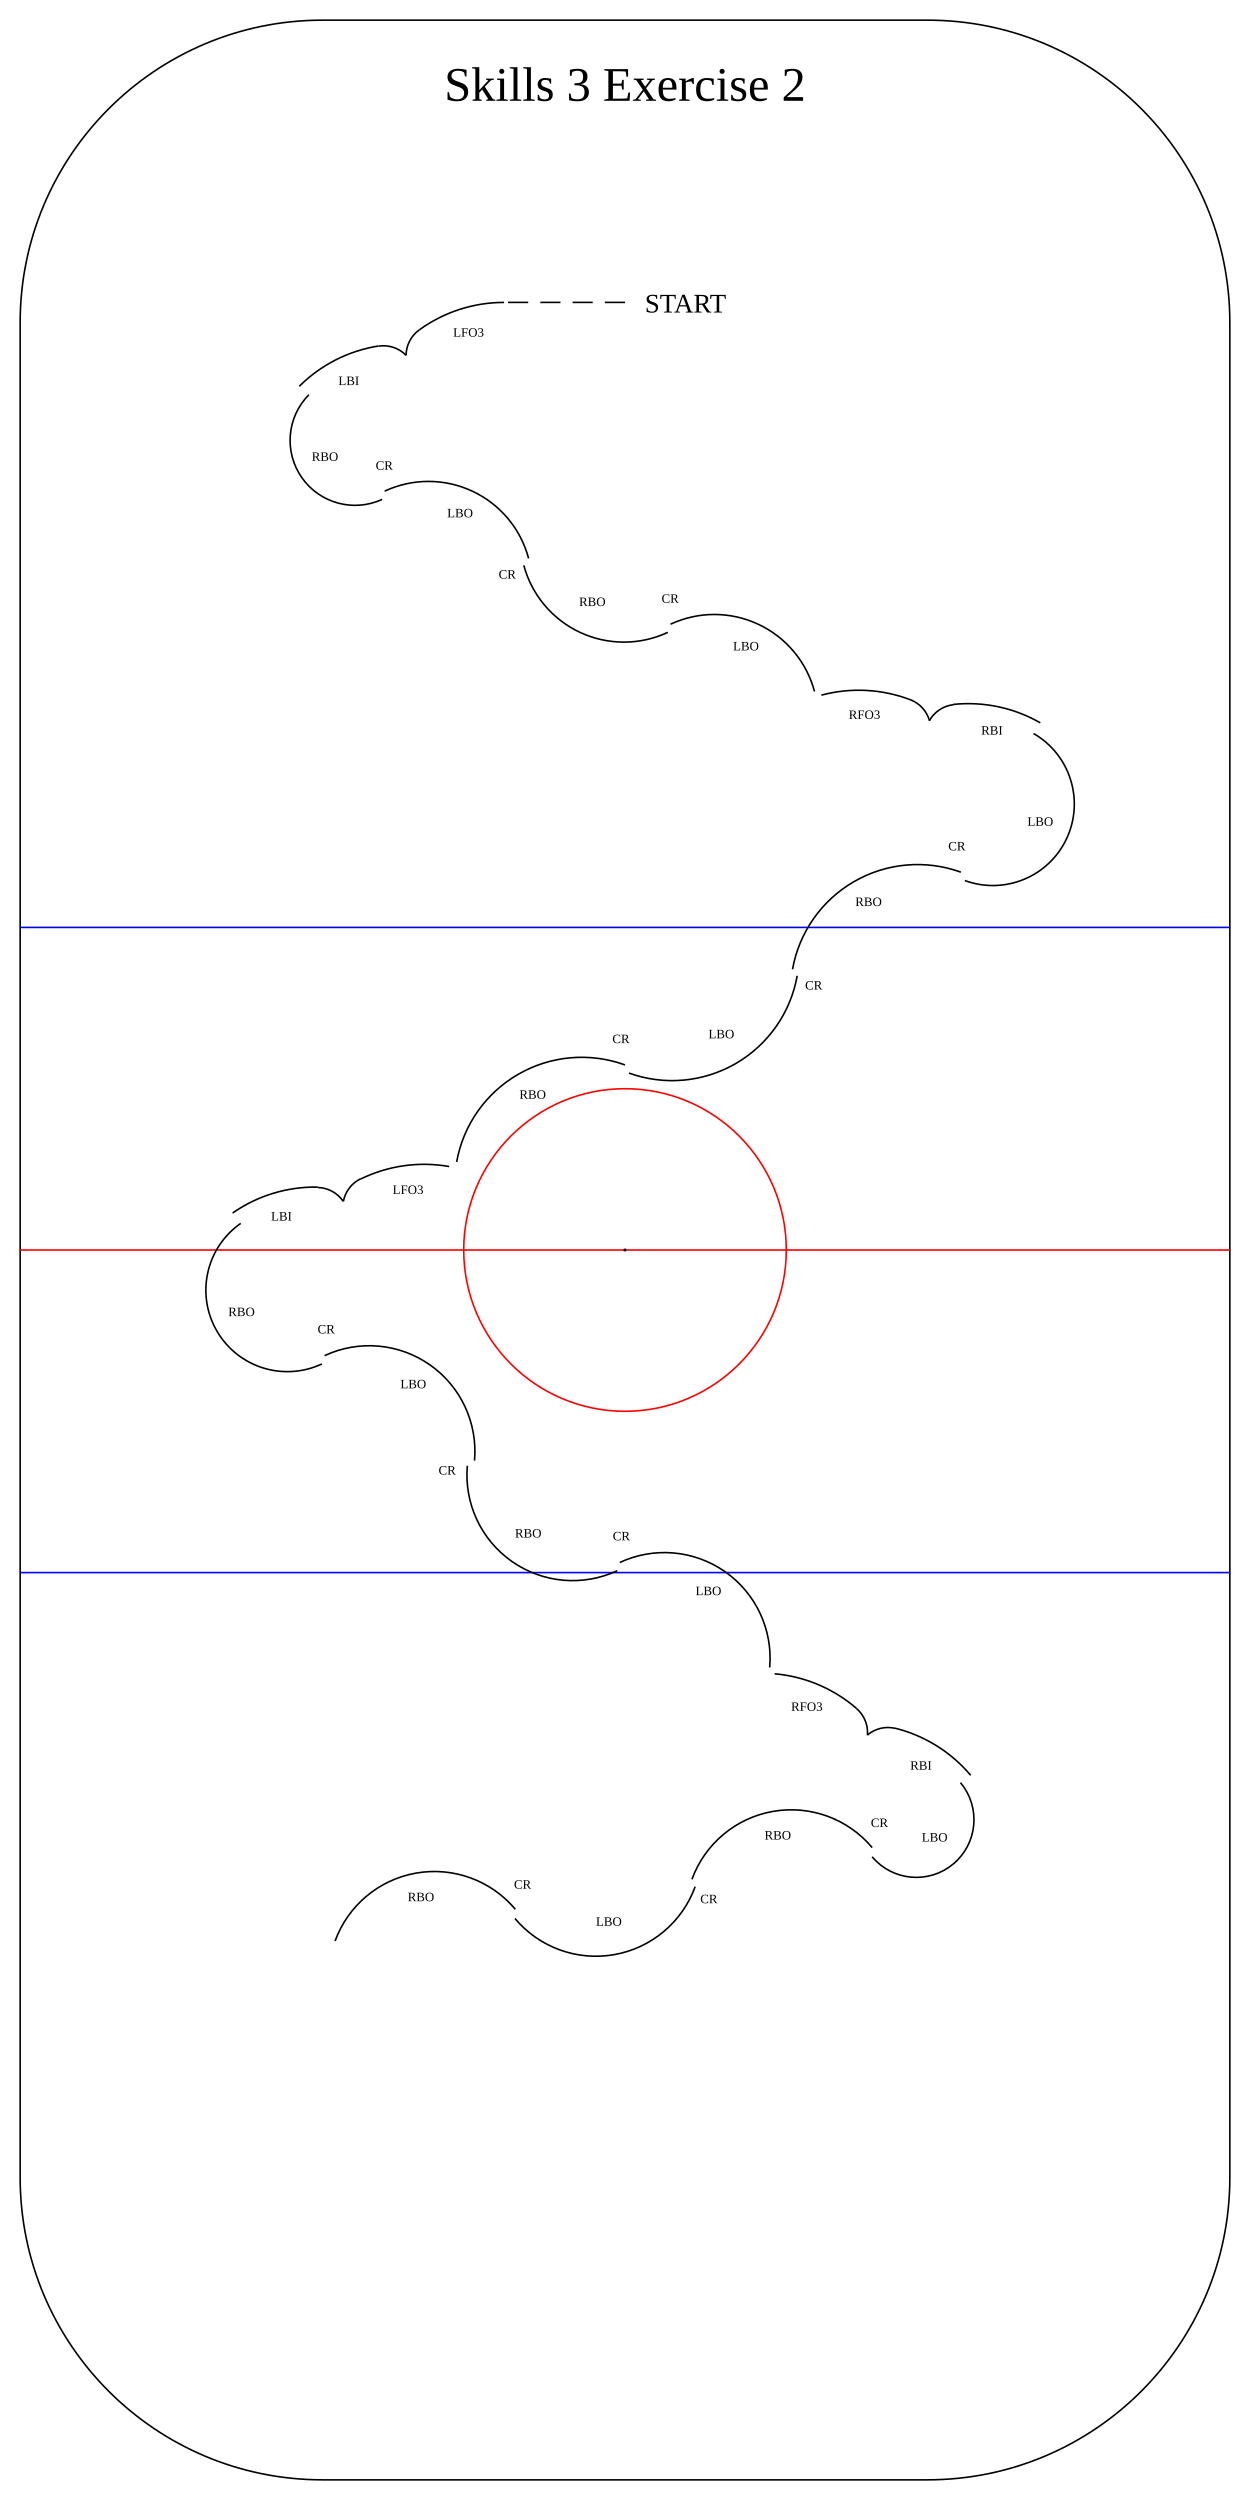
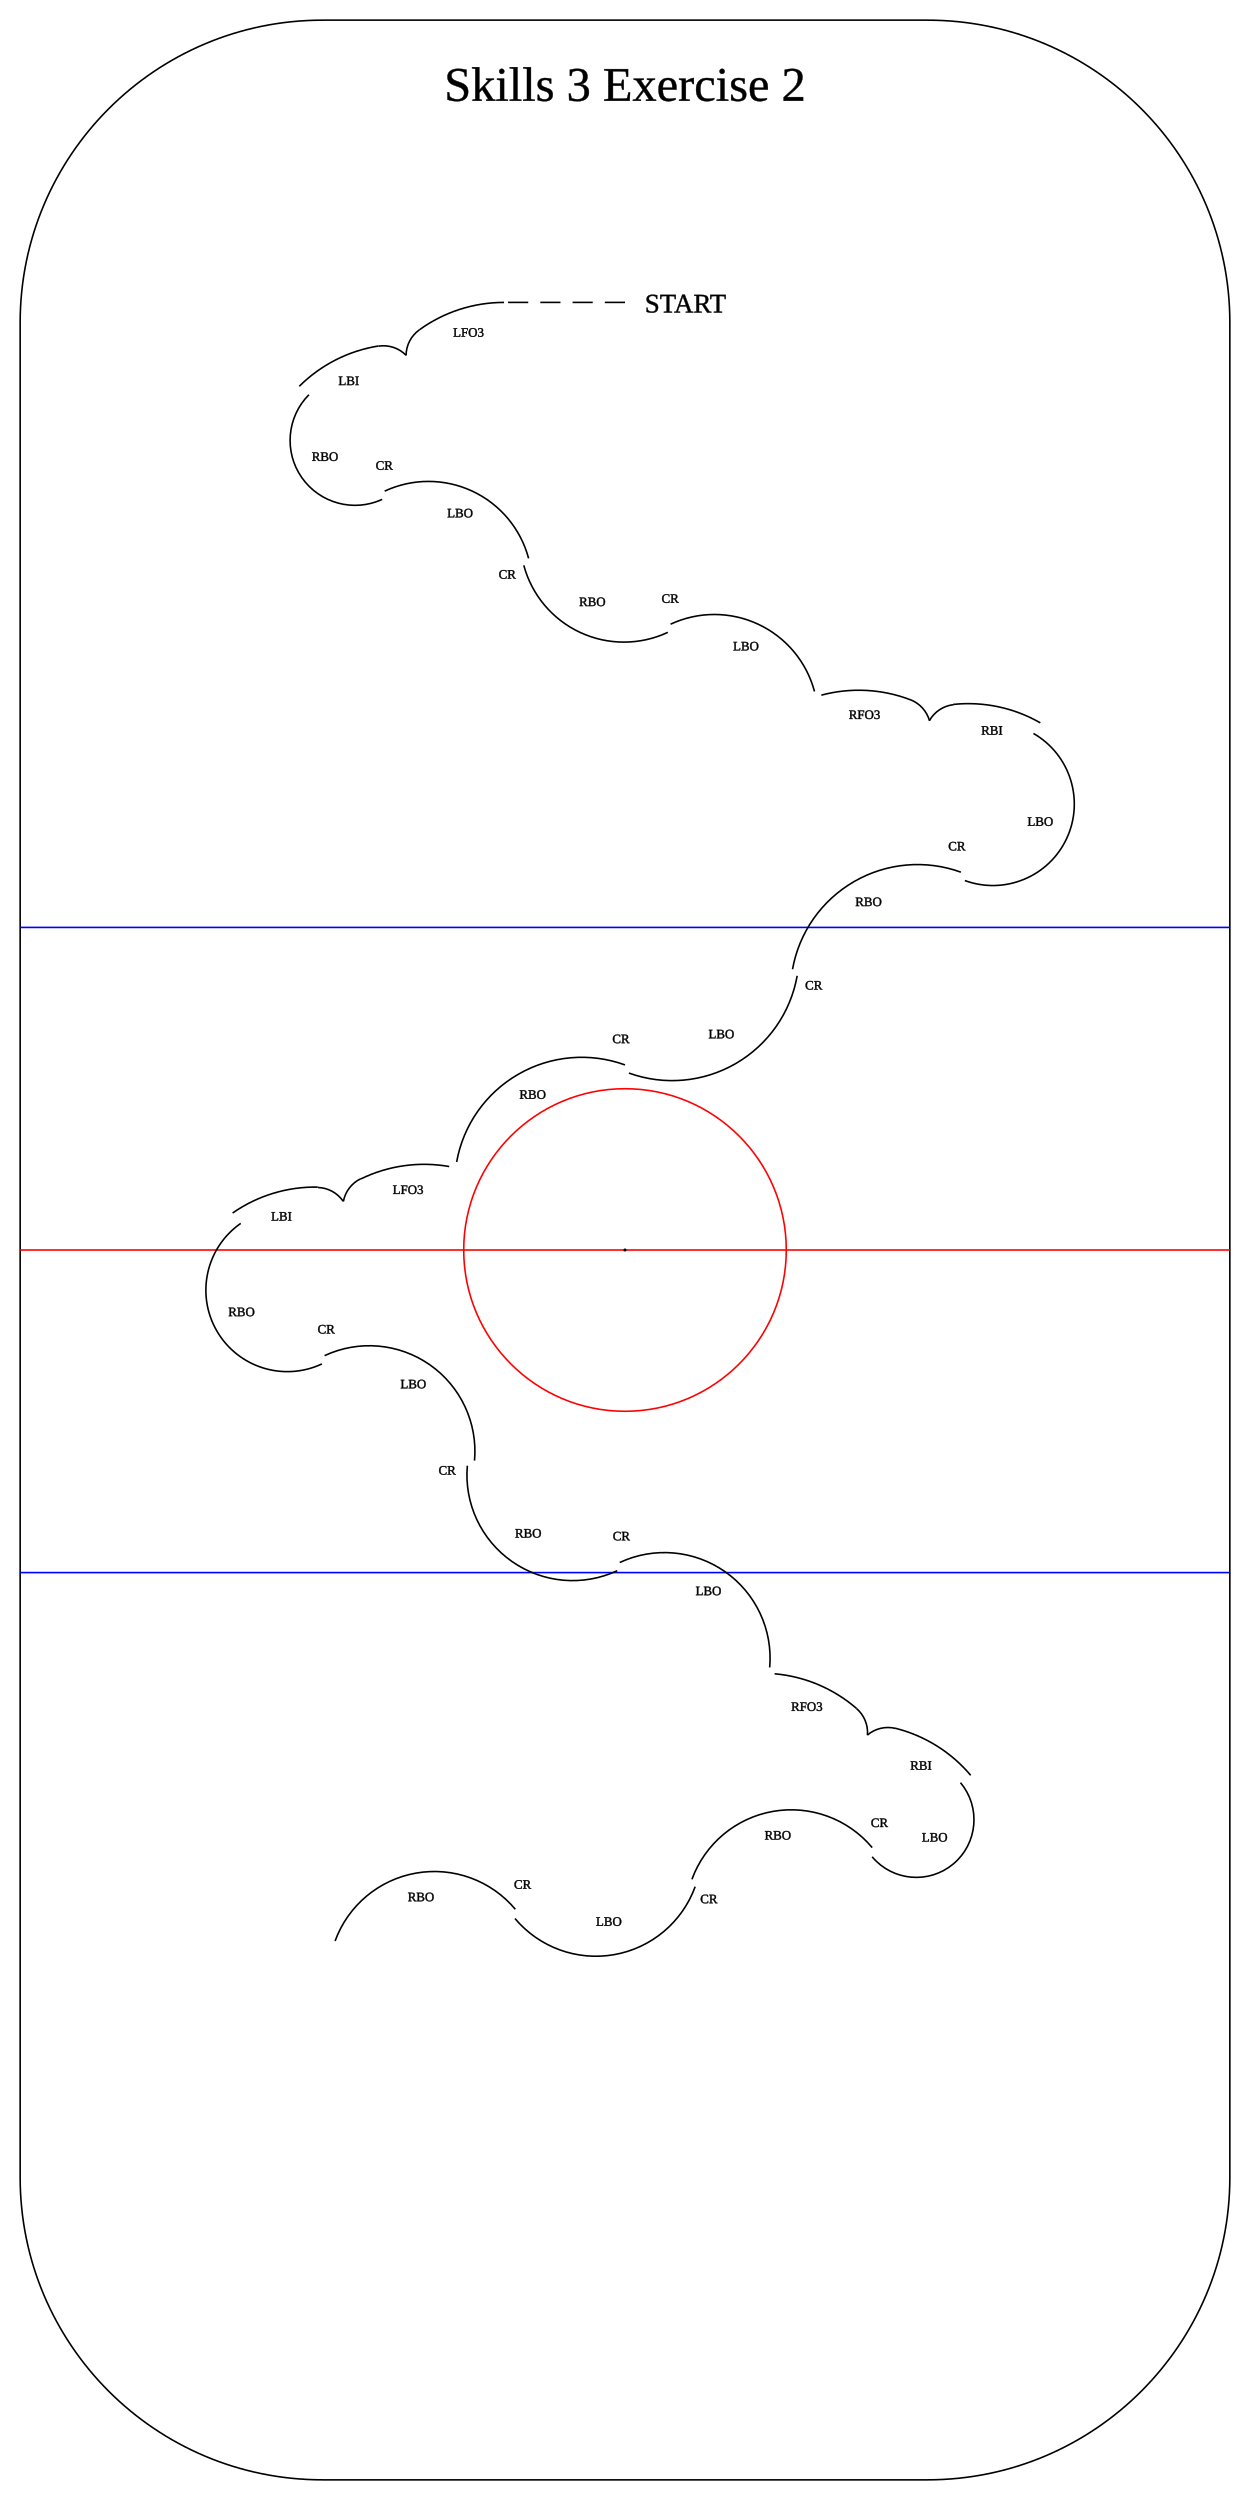
<svg xmlns="http://www.w3.org/2000/svg" xmlns:xlink="http://www.w3.org/1999/xlink" height="6200" viewBox="-50 -50 3100 6200" width="3100">
  <defs>
    <style>
text { text-anchor: middle } path,rect,circle { fill:none; }
</style>
    <g id="Rink">
      <clipPath id="clip-rink">
        <rect height="6100" rx="750" ry="750" width="3000" x="0" y="0" />
      </clipPath>
      <rect height="6100" rx="750" ry="750" style="text { text-anchor: middle } path,rect,circle { fill:none; } clip-path:url(#clip-rink)" width="3000" x="0" y="0" />
      <path d="M 0,3050 l 3000,0" style="stroke:red;" />
      <circle cx="1500" cy="3050" r="400" style="stroke:red;" />
      <circle cx="1500" cy="3050" r="2" style="fill: black;" />
      <path d="M 0,2250 l 3000,0" style="stroke: blue;" />
      <path d="M 0,3850 l 3000,0" style="stroke: blue;" />
    </g>
    <g id="Info" />
    <g id="LF-[label=&quot; &quot;,style=&quot;dashed&quot;]">
      <path d="M 0,0 l 0,300" stroke-dasharray="50 30" />
    </g>
    <g id="LFO3-_0::LFO[angle=36,len=225,label=&quot;LFO3&quot;]">
      <path d="M 0,0 a 358,358 0 0 0 68,210" />
    </g>
    <g id="LFO3-_1::LFO[angle=54,len=75,label=&quot; &quot;]">
      <path d="M 0,0 a 79,79 0 0 0 32,64" />
    </g>
    <g id="LFO3-_3::LBI[angle=54,len=75,label=&quot; &quot;]">
      <path d="M 0,0 a 79,79 0 0 0 32,64" />
    </g>
    <g id="LFO3-_4::LBI[angle=36,len=225]">
      <path d="M 0,0 a 358,358 0 0 0 68,210" />
    </g>
    <g id="RBO[angle=160]">
      <path d="M 0,0 a 161,161 0 0 0 312,55" />
    </g>
    <g id="xb-LBO[angle=100,transition-label=&quot;CR&quot;]">
      <path d="M 0,0 a 257,257 0 0 1 -302,253" />
    </g>
    <g id="xb-RBO[angle=100,transition-label=&quot;CR&quot;]">
      <path d="M 0,0 a 257,257 0 0 0 302,253" />
    </g>
    <g id="RFO3-_0::RFO[angle=36,len=225,label=&quot;RFO3&quot;]">
      <path d="M 0,0 a 358,358 0 0 1 -68,210" />
    </g>
    <g id="RFO3-_1::RFO[angle=54,len=75,label=&quot; &quot;]">
      <path d="M 0,0 a 79,79 0 0 1 -32,64" />
    </g>
    <g id="RFO3-_3::RBI[angle=54,len=75,label=&quot; &quot;]">
      <path d="M 0,0 a 79,79 0 0 1 -32,64" />
    </g>
    <g id="RFO3-_4::RBI[angle=36,len=225]">
      <path d="M 0,0 a 358,358 0 0 1 -68,210" />
    </g>
    <g id="LBO+[angle=170]">
      <path d="M 0,0 a 202,202 0 0 1 -401,35" />
    </g>
    <g id="xb-RBO[angle=100,len=550,transition-label=&quot;CR&quot;]">
      <path d="M 0,0 a 315,315 0 0 0 369,310" />
    </g>
    <g id="xb-LBO[angle=100,len=550,transition-label=&quot;CR&quot;]">
      <path d="M 0,0 a 315,315 0 0 1 -369,310" />
    </g>
    <g id="RBO+[angle=170]">
      <path d="M 0,0 a 202,202 0 0 0 401,35" />
    </g>
    <g id="xb-LBO[angle=120,len=550,transition-label=&quot;CR&quot;]">
      <path d="M 0,0 a 262,262 0 0 1 -393,227" />
    </g>
    <g id="xb-RBO[angle=120,len=550,transition-label=&quot;CR&quot;]">
      <path d="M 0,0 a 262,262 0 0 0 393,227" />
    </g>
    <g id="LBO&gt;&gt;&gt;">
      <path d="M 0,0 a 143,143 0 1 1 -286,0" />
    </g>
  </defs>
-   <use id="r_0_c_0_4" style="stroke-width:4; stroke: black;" transform="translate(0 0) rotate(0)" xlink:href="#Rink" />
-   <text style="font-size: 90pt;" x="1500" y="200">
+   <use id="r_0_c_0_4" style="stroke:black; stroke-width:4;" transform="translate(0 0) rotate(0)" xlink:href="#Rink" />
+   <text id="r_1_c_0_53" style="stroke:black; fill:black; font-size: 90pt;" x="1500" y="200">
Skills 3 Exercise 2
</text>
-   <text style="font-size:50pt;" x="1650" y="725">
+   <text id="r_4_c_0_45" style="stroke:black; fill:black; font-size:50pt;" x="1650" y="725">
START
</text>
-   <use id="r_6_c_0_37" style="stroke-width:4; stroke: black;" transform="translate(1500 700) rotate(90)" xlink:href="#LF-[label=&quot; &quot;,style=&quot;dashed&quot;]" />
-   <use id="r_8_c_0_14" style="stroke-width:4; stroke: black;" transform="translate(1200 700) rotate(90)" xlink:href="#LFO3-_0::LFO[angle=36,len=225,label=&quot;LFO3&quot;]" />
-   <text style="font-size:24pt;" x="1112" y="785">
+   <use id="r_6_c_0_37" style="stroke:black; stroke-width:4;" transform="translate(1500 700) rotate(90)" xlink:href="#LF-[label=&quot; &quot;,style=&quot;dashed&quot;]" />
+   <use id="r_8_c_0_14" style="stroke:black; stroke-width:4;" transform="translate(1200 700) rotate(90)" xlink:href="#LFO3-_0::LFO[angle=36,len=225,label=&quot;LFO3&quot;]" />
+   <text id="r_8_c_0_14_n2" style="stroke:black; fill:black; font-size:24pt;" x="1112" y="785">
LFO3
</text>
-   <use id="r_8_c_0_14_n2" style="stroke-width:4; stroke: black;" transform="translate(990 768) rotate(54)" xlink:href="#LFO3-_1::LFO[angle=54,len=75,label=&quot; &quot;]" />
-   <use id="r_8_c_0_14_n3" style="stroke-width:4; stroke: black;" transform="translate(957 831) rotate(135)" xlink:href="#LFO3-_3::LBI[angle=54,len=75,label=&quot; &quot;]" />
-   <use id="r_8_c_0_14_n4" style="stroke-width:4; stroke: black;" transform="translate(889 808) rotate(81)" xlink:href="#LFO3-_4::LBI[angle=36,len=225]" />
-   <text style="font-size:24pt;" x="815" y="905">
+   <use id="r_8_c_0_14_n3" style="stroke:black; stroke-width:4;" transform="translate(990 768) rotate(54)" xlink:href="#LFO3-_1::LFO[angle=54,len=75,label=&quot; &quot;]" />
+   <use id="r_8_c_0_14_n4" style="stroke:black; stroke-width:4;" transform="translate(957 831) rotate(135)" xlink:href="#LFO3-_3::LBI[angle=54,len=75,label=&quot; &quot;]" />
+   <use id="r_8_c_0_14_n5" style="stroke:black; stroke-width:4;" transform="translate(889 808) rotate(81)" xlink:href="#LFO3-_4::LBI[angle=36,len=225]" />
+   <text id="r_8_c_0_14_n6" style="stroke:black; fill:black; font-size:24pt;" x="815" y="905">
LBI
</text>
-   <use id="r_9_c_0_15" style="stroke-width:4; stroke: black;" transform="translate(716 929) rotate(45)" xlink:href="#RBO[angle=160]" />
-   <text style="font-size:24pt;" x="756" y="1093">
- RBO
- </text>
-   <use id="r_11_c_0_40" style="stroke-width:4; stroke: black;" transform="translate(904 1168) rotate(245)" xlink:href="#xb-LBO[angle=100,transition-label=&quot;CR&quot;]" />
-   <text style="font-size:24pt;" x="1091" y="1233">
- LBO
- </text>
-   <text style="font-size:24pt;" x="903" y="1115">
- CR
- </text>
-   <use id="r_12_c_0_40" style="stroke-width:4; stroke: black;" transform="translate(1249 1352) rotate(345)" xlink:href="#xb-RBO[angle=100,transition-label=&quot;CR&quot;]" />
-   <text style="font-size:24pt;" x="1419" y="1453">
- RBO
- </text>
-   <text style="font-size:24pt;" x="1208" y="1385">
- CR
- </text>
-   <use id="r_13_c_0_40" style="stroke-width:4; stroke: black;" transform="translate(1613 1498) rotate(245)" xlink:href="#xb-LBO[angle=100,transition-label=&quot;CR&quot;]" />
-   <text style="font-size:24pt;" x="1800" y="1563">
- LBO
- </text>
-   <text style="font-size:24pt;" x="1612" y="1445">
- CR
- </text>
-   <use id="r_15_c_0_14" style="stroke-width:4; stroke: black;" transform="translate(1987 1674) rotate(255)" xlink:href="#RFO3-_0::RFO[angle=36,len=225,label=&quot;RFO3&quot;]" />
-   <text style="font-size:24pt;" x="2094" y="1733">
+   <use id="r_9_c_0_15" style="stroke:black; stroke-width:4;" transform="translate(716 929) rotate(45)" xlink:href="#RBO[angle=160]" />
+   <text id="r_9_c_0_15_n2" style="stroke:black; fill:black; font-size:24pt;" x="756" y="1093">
+ RBO
+ </text>
+   <use id="r_11_c_0_40" style="stroke:black; stroke-width:4;" transform="translate(904 1168) rotate(245)" xlink:href="#xb-LBO[angle=100,transition-label=&quot;CR&quot;]" />
+   <text id="r_11_c_0_40_n2" style="stroke:black; fill:black; font-size:24pt;" x="1091" y="1233">
+ LBO
+ </text>
+   <text id="r_11_c_0_40_n3" style="stroke:black; fill:black; font-size:24pt;" x="903" y="1115">
+ CR
+ </text>
+   <use id="r_12_c_0_40" style="stroke:black; stroke-width:4;" transform="translate(1249 1352) rotate(345)" xlink:href="#xb-RBO[angle=100,transition-label=&quot;CR&quot;]" />
+   <text id="r_12_c_0_40_n2" style="stroke:black; fill:black; font-size:24pt;" x="1419" y="1453">
+ RBO
+ </text>
+   <text id="r_12_c_0_40_n3" style="stroke:black; fill:black; font-size:24pt;" x="1208" y="1385">
+ CR
+ </text>
+   <use id="r_13_c_0_40" style="stroke:black; stroke-width:4;" transform="translate(1613 1498) rotate(245)" xlink:href="#xb-LBO[angle=100,transition-label=&quot;CR&quot;]" />
+   <text id="r_13_c_0_40_n2" style="stroke:black; fill:black; font-size:24pt;" x="1800" y="1563">
+ LBO
+ </text>
+   <text id="r_13_c_0_40_n3" style="stroke:black; fill:black; font-size:24pt;" x="1612" y="1445">
+ CR
+ </text>
+   <use id="r_15_c_0_14" style="stroke:black; stroke-width:4;" transform="translate(1987 1674) rotate(255)" xlink:href="#RFO3-_0::RFO[angle=36,len=225,label=&quot;RFO3&quot;]" />
+   <text id="r_15_c_0_14_n2" style="stroke:black; fill:black; font-size:24pt;" x="2094" y="1733">
RFO3
</text>
-   <use id="r_15_c_0_14_n2" style="stroke-width:4; stroke: black;" transform="translate(2207 1685) rotate(291)" xlink:href="#RFO3-_1::RFO[angle=54,len=75,label=&quot; &quot;]" />
-   <use id="r_15_c_0_14_n3" style="stroke-width:4; stroke: black;" transform="translate(2255 1737) rotate(210)" xlink:href="#RFO3-_3::RBI[angle=54,len=75,label=&quot; &quot;]" />
-   <use id="r_15_c_0_14_n4" style="stroke-width:4; stroke: black;" transform="translate(2314 1697) rotate(264)" xlink:href="#RFO3-_4::RBI[angle=36,len=225]" />
-   <text style="font-size:24pt;" x="2410" y="1772">
+   <use id="r_15_c_0_14_n3" style="stroke:black; stroke-width:4;" transform="translate(2207 1685) rotate(291)" xlink:href="#RFO3-_1::RFO[angle=54,len=75,label=&quot; &quot;]" />
+   <use id="r_15_c_0_14_n4" style="stroke:black; stroke-width:4;" transform="translate(2255 1737) rotate(210)" xlink:href="#RFO3-_3::RBI[angle=54,len=75,label=&quot; &quot;]" />
+   <use id="r_15_c_0_14_n5" style="stroke:black; stroke-width:4;" transform="translate(2314 1697) rotate(264)" xlink:href="#RFO3-_4::RBI[angle=36,len=225]" />
+   <text id="r_15_c_0_14_n6" style="stroke:black; fill:black; font-size:24pt;" x="2410" y="1772">
RBI
</text>
-   <use id="r_16_c_0_23" style="stroke-width:4; stroke: black;" transform="translate(2513 1769) rotate(300)" xlink:href="#LBO+[angle=170]" />
-   <text style="font-size:24pt;" x="2530" y="1998">
- LBO
- </text>
-   <use id="r_18_c_0_48" style="stroke-width:4; stroke: black;" transform="translate(2333 2113) rotate(110)" xlink:href="#xb-RBO[angle=100,len=550,transition-label=&quot;CR&quot;]" />
-   <text style="font-size:24pt;" x="2104" y="2197">
- RBO
- </text>
-   <text style="font-size:24pt;" x="2323" y="2059">
- CR
- </text>
-   <use id="r_19_c_0_48" style="stroke-width:4; stroke: black;" transform="translate(1927 2370) rotate(10)" xlink:href="#xb-LBO[angle=100,len=550,transition-label=&quot;CR&quot;]" />
-   <text style="font-size:24pt;" x="1739" y="2525">
- LBO
- </text>
-   <text style="font-size:24pt;" x="1968" y="2404">
- CR
- </text>
-   <use id="r_20_c_0_48" style="stroke-width:4; stroke: black;" transform="translate(1500 2591) rotate(110)" xlink:href="#xb-RBO[angle=100,len=550,transition-label=&quot;CR&quot;]" />
-   <text style="font-size:24pt;" x="1271" y="2675">
- RBO
- </text>
-   <text style="font-size:24pt;" x="1490" y="2537">
- CR
- </text>
-   <use id="r_22_c_0_14" style="stroke-width:4; stroke: black;" transform="translate(1064 2843) rotate(100)" xlink:href="#LFO3-_0::LFO[angle=36,len=225,label=&quot;LFO3&quot;]" />
-   <text style="font-size:24pt;" x="962" y="2911">
+   <use id="r_16_c_0_23" style="stroke:black; stroke-width:4;" transform="translate(2513 1769) rotate(300)" xlink:href="#LBO+[angle=170]" />
+   <text id="r_16_c_0_23_n2" style="stroke:black; fill:black; font-size:24pt;" x="2530" y="1998">
+ LBO
+ </text>
+   <use id="r_18_c_0_48" style="stroke:black; stroke-width:4;" transform="translate(2333 2113) rotate(110)" xlink:href="#xb-RBO[angle=100,len=550,transition-label=&quot;CR&quot;]" />
+   <text id="r_18_c_0_48_n2" style="stroke:black; fill:black; font-size:24pt;" x="2104" y="2197">
+ RBO
+ </text>
+   <text id="r_18_c_0_48_n3" style="stroke:black; fill:black; font-size:24pt;" x="2323" y="2059">
+ CR
+ </text>
+   <use id="r_19_c_0_48" style="stroke:black; stroke-width:4;" transform="translate(1927 2370) rotate(10)" xlink:href="#xb-LBO[angle=100,len=550,transition-label=&quot;CR&quot;]" />
+   <text id="r_19_c_0_48_n2" style="stroke:black; fill:black; font-size:24pt;" x="1739" y="2525">
+ LBO
+ </text>
+   <text id="r_19_c_0_48_n3" style="stroke:black; fill:black; font-size:24pt;" x="1968" y="2404">
+ CR
+ </text>
+   <use id="r_20_c_0_48" style="stroke:black; stroke-width:4;" transform="translate(1500 2591) rotate(110)" xlink:href="#xb-RBO[angle=100,len=550,transition-label=&quot;CR&quot;]" />
+   <text id="r_20_c_0_48_n2" style="stroke:black; fill:black; font-size:24pt;" x="1271" y="2675">
+ RBO
+ </text>
+   <text id="r_20_c_0_48_n3" style="stroke:black; fill:black; font-size:24pt;" x="1490" y="2537">
+ CR
+ </text>
+   <use id="r_22_c_0_14" style="stroke:black; stroke-width:4;" transform="translate(1064 2843) rotate(100)" xlink:href="#LFO3-_0::LFO[angle=36,len=225,label=&quot;LFO3&quot;]" />
+   <text id="r_22_c_0_14_n2" style="stroke:black; fill:black; font-size:24pt;" x="962" y="2911">
LFO3
</text>
-   <use id="r_22_c_0_14_n2" style="stroke-width:4; stroke: black;" transform="translate(845 2873) rotate(64)" xlink:href="#LFO3-_1::LFO[angle=54,len=75,label=&quot; &quot;]" />
-   <use id="r_22_c_0_14_n3" style="stroke-width:4; stroke: black;" transform="translate(801 2929) rotate(145)" xlink:href="#LFO3-_3::LBI[angle=54,len=75,label=&quot; &quot;]" />
-   <use id="r_22_c_0_14_n4" style="stroke-width:4; stroke: black;" transform="translate(738 2894) rotate(91)" xlink:href="#LFO3-_4::LBI[angle=36,len=225]" />
-   <text style="font-size:24pt;" x="648" y="2977">
+   <use id="r_22_c_0_14_n3" style="stroke:black; stroke-width:4;" transform="translate(845 2873) rotate(64)" xlink:href="#LFO3-_1::LFO[angle=54,len=75,label=&quot; &quot;]" />
+   <use id="r_22_c_0_14_n4" style="stroke:black; stroke-width:4;" transform="translate(801 2929) rotate(145)" xlink:href="#LFO3-_3::LBI[angle=54,len=75,label=&quot; &quot;]" />
+   <use id="r_22_c_0_14_n5" style="stroke:black; stroke-width:4;" transform="translate(738 2894) rotate(91)" xlink:href="#LFO3-_4::LBI[angle=36,len=225]" />
+   <text id="r_22_c_0_14_n6" style="stroke:black; fill:black; font-size:24pt;" x="648" y="2977">
LBI
</text>
-   <use id="r_23_c_0_23" style="stroke-width:4; stroke: black;" transform="translate(547 2984) rotate(55)" xlink:href="#RBO+[angle=170]" />
-   <text style="font-size:24pt;" x="549" y="3214">
- RBO
- </text>
-   <use id="r_25_c_0_48" style="stroke-width:4; stroke: black;" transform="translate(755 3312) rotate(245)" xlink:href="#xb-LBO[angle=120,len=550,transition-label=&quot;CR&quot;]" />
-   <text style="font-size:24pt;" x="975" y="3393">
- LBO
- </text>
-   <text style="font-size:24pt;" x="759" y="3257">
- CR
- </text>
-   <use id="r_26_c_0_48" style="stroke-width:4; stroke: black;" transform="translate(1109 3585) rotate(5)" xlink:href="#xb-RBO[angle=120,len=550,transition-label=&quot;CR&quot;]" />
-   <text style="font-size:24pt;" x="1260" y="3763">
- RBO
- </text>
-   <text style="font-size:24pt;" x="1059" y="3607">
- CR
- </text>
-   <use id="r_27_c_0_48" style="stroke-width:4; stroke: black;" transform="translate(1487 3825) rotate(245)" xlink:href="#xb-LBO[angle=120,len=550,transition-label=&quot;CR&quot;]" />
-   <text style="font-size:24pt;" x="1707" y="3906">
- LBO
- </text>
-   <text style="font-size:24pt;" x="1491" y="3770">
- CR
- </text>
-   <use id="r_29_c_0_14" style="stroke-width:4; stroke: black;" transform="translate(1871 4101) rotate(275)" xlink:href="#RFO3-_0::RFO[angle=36,len=225,label=&quot;RFO3&quot;]" />
-   <text style="font-size:24pt;" x="1951" y="4193">
+   <use id="r_23_c_0_23" style="stroke:black; stroke-width:4;" transform="translate(547 2984) rotate(55)" xlink:href="#RBO+[angle=170]" />
+   <text id="r_23_c_0_23_n2" style="stroke:black; fill:black; font-size:24pt;" x="549" y="3214">
+ RBO
+ </text>
+   <use id="r_25_c_0_48" style="stroke:black; stroke-width:4;" transform="translate(755 3312) rotate(245)" xlink:href="#xb-LBO[angle=120,len=550,transition-label=&quot;CR&quot;]" />
+   <text id="r_25_c_0_48_n2" style="stroke:black; fill:black; font-size:24pt;" x="975" y="3393">
+ LBO
+ </text>
+   <text id="r_25_c_0_48_n3" style="stroke:black; fill:black; font-size:24pt;" x="759" y="3257">
+ CR
+ </text>
+   <use id="r_26_c_0_48" style="stroke:black; stroke-width:4;" transform="translate(1109 3585) rotate(5)" xlink:href="#xb-RBO[angle=120,len=550,transition-label=&quot;CR&quot;]" />
+   <text id="r_26_c_0_48_n2" style="stroke:black; fill:black; font-size:24pt;" x="1260" y="3763">
+ RBO
+ </text>
+   <text id="r_26_c_0_48_n3" style="stroke:black; fill:black; font-size:24pt;" x="1059" y="3607">
+ CR
+ </text>
+   <use id="r_27_c_0_48" style="stroke:black; stroke-width:4;" transform="translate(1487 3825) rotate(245)" xlink:href="#xb-LBO[angle=120,len=550,transition-label=&quot;CR&quot;]" />
+   <text id="r_27_c_0_48_n2" style="stroke:black; fill:black; font-size:24pt;" x="1707" y="3906">
+ LBO
+ </text>
+   <text id="r_27_c_0_48_n3" style="stroke:black; fill:black; font-size:24pt;" x="1491" y="3770">
+ CR
+ </text>
+   <use id="r_29_c_0_14" style="stroke:black; stroke-width:4;" transform="translate(1871 4101) rotate(275)" xlink:href="#RFO3-_0::RFO[angle=36,len=225,label=&quot;RFO3&quot;]" />
+   <text id="r_29_c_0_14_n2" style="stroke:black; fill:black; font-size:24pt;" x="1951" y="4193">
RFO3
</text>
-   <use id="r_29_c_0_14_n2" style="stroke-width:4; stroke: black;" transform="translate(2074 4187) rotate(311)" xlink:href="#RFO3-_1::RFO[angle=54,len=75,label=&quot; &quot;]" />
-   <use id="r_29_c_0_14_n3" style="stroke-width:4; stroke: black;" transform="translate(2101 4253) rotate(230)" xlink:href="#RFO3-_3::RBI[angle=54,len=75,label=&quot; &quot;]" />
-   <use id="r_29_c_0_14_n4" style="stroke-width:4; stroke: black;" transform="translate(2170 4236) rotate(284)" xlink:href="#RFO3-_4::RBI[angle=36,len=225]" />
-   <text style="font-size:24pt;" x="2234" y="4339">
+   <use id="r_29_c_0_14_n3" style="stroke:black; stroke-width:4;" transform="translate(2074 4187) rotate(311)" xlink:href="#RFO3-_1::RFO[angle=54,len=75,label=&quot; &quot;]" />
+   <use id="r_29_c_0_14_n4" style="stroke:black; stroke-width:4;" transform="translate(2101 4253) rotate(230)" xlink:href="#RFO3-_3::RBI[angle=54,len=75,label=&quot; &quot;]" />
+   <use id="r_29_c_0_14_n5" style="stroke:black; stroke-width:4;" transform="translate(2170 4236) rotate(284)" xlink:href="#RFO3-_4::RBI[angle=36,len=225]" />
+   <text id="r_29_c_0_14_n6" style="stroke:black; fill:black; font-size:24pt;" x="2234" y="4339">
RBI
</text>
-   <use id="r_30_c_0_15" style="stroke-width:4; stroke: black;" transform="translate(2332 4371) rotate(320)" xlink:href="#LBO&gt;&gt;&gt;" />
-   <text style="font-size:24pt;" x="2268" y="4517">
- LBO
- </text>
-   <use id="r_32_c_0_48" style="stroke-width:4; stroke: black;" transform="translate(2113 4532) rotate(140)" xlink:href="#xb-RBO[angle=120,len=550,transition-label=&quot;CR&quot;]" />
-   <text style="font-size:24pt;" x="1879" y="4512">
- RBO
- </text>
-   <text style="font-size:24pt;" x="2131" y="4481">
- CR
- </text>
-   <use id="r_33_c_0_48" style="stroke-width:4; stroke: black;" transform="translate(1674 4629) rotate(20)" xlink:href="#xb-LBO[angle=120,len=550,transition-label=&quot;CR&quot;]" />
-   <text style="font-size:24pt;" x="1460" y="4726">
- LBO
- </text>
-   <text style="font-size:24pt;" x="1708" y="4670">
- CR
- </text>
-   <use id="r_34_c_0_48" style="stroke-width:4; stroke: black;" transform="translate(1228 4685) rotate(140)" xlink:href="#xb-RBO[angle=120,len=550,transition-label=&quot;CR&quot;]" />
-   <text style="font-size:24pt;" x="994" y="4665">
- RBO
- </text>
-   <text style="font-size:24pt;" x="1246" y="4634">
+   <use id="r_30_c_0_15" style="stroke:black; stroke-width:4;" transform="translate(2332 4371) rotate(320)" xlink:href="#LBO&gt;&gt;&gt;" />
+   <text id="r_30_c_0_15_n2" style="stroke:black; fill:black; font-size:24pt;" x="2268" y="4517">
+ LBO
+ </text>
+   <use id="r_32_c_0_48" style="stroke:black; stroke-width:4;" transform="translate(2113 4532) rotate(140)" xlink:href="#xb-RBO[angle=120,len=550,transition-label=&quot;CR&quot;]" />
+   <text id="r_32_c_0_48_n2" style="stroke:black; fill:black; font-size:24pt;" x="1879" y="4512">
+ RBO
+ </text>
+   <text id="r_32_c_0_48_n3" style="stroke:black; fill:black; font-size:24pt;" x="2131" y="4481">
+ CR
+ </text>
+   <use id="r_33_c_0_48" style="stroke:black; stroke-width:4;" transform="translate(1674 4629) rotate(20)" xlink:href="#xb-LBO[angle=120,len=550,transition-label=&quot;CR&quot;]" />
+   <text id="r_33_c_0_48_n2" style="stroke:black; fill:black; font-size:24pt;" x="1460" y="4726">
+ LBO
+ </text>
+   <text id="r_33_c_0_48_n3" style="stroke:black; fill:black; font-size:24pt;" x="1708" y="4670">
+ CR
+ </text>
+   <use id="r_34_c_0_48" style="stroke:black; stroke-width:4;" transform="translate(1228 4685) rotate(140)" xlink:href="#xb-RBO[angle=120,len=550,transition-label=&quot;CR&quot;]" />
+   <text id="r_34_c_0_48_n2" style="stroke:black; fill:black; font-size:24pt;" x="994" y="4665">
+ RBO
+ </text>
+   <text id="r_34_c_0_48_n3" style="stroke:black; fill:black; font-size:24pt;" x="1246" y="4634">
CR
</text>
</svg>
